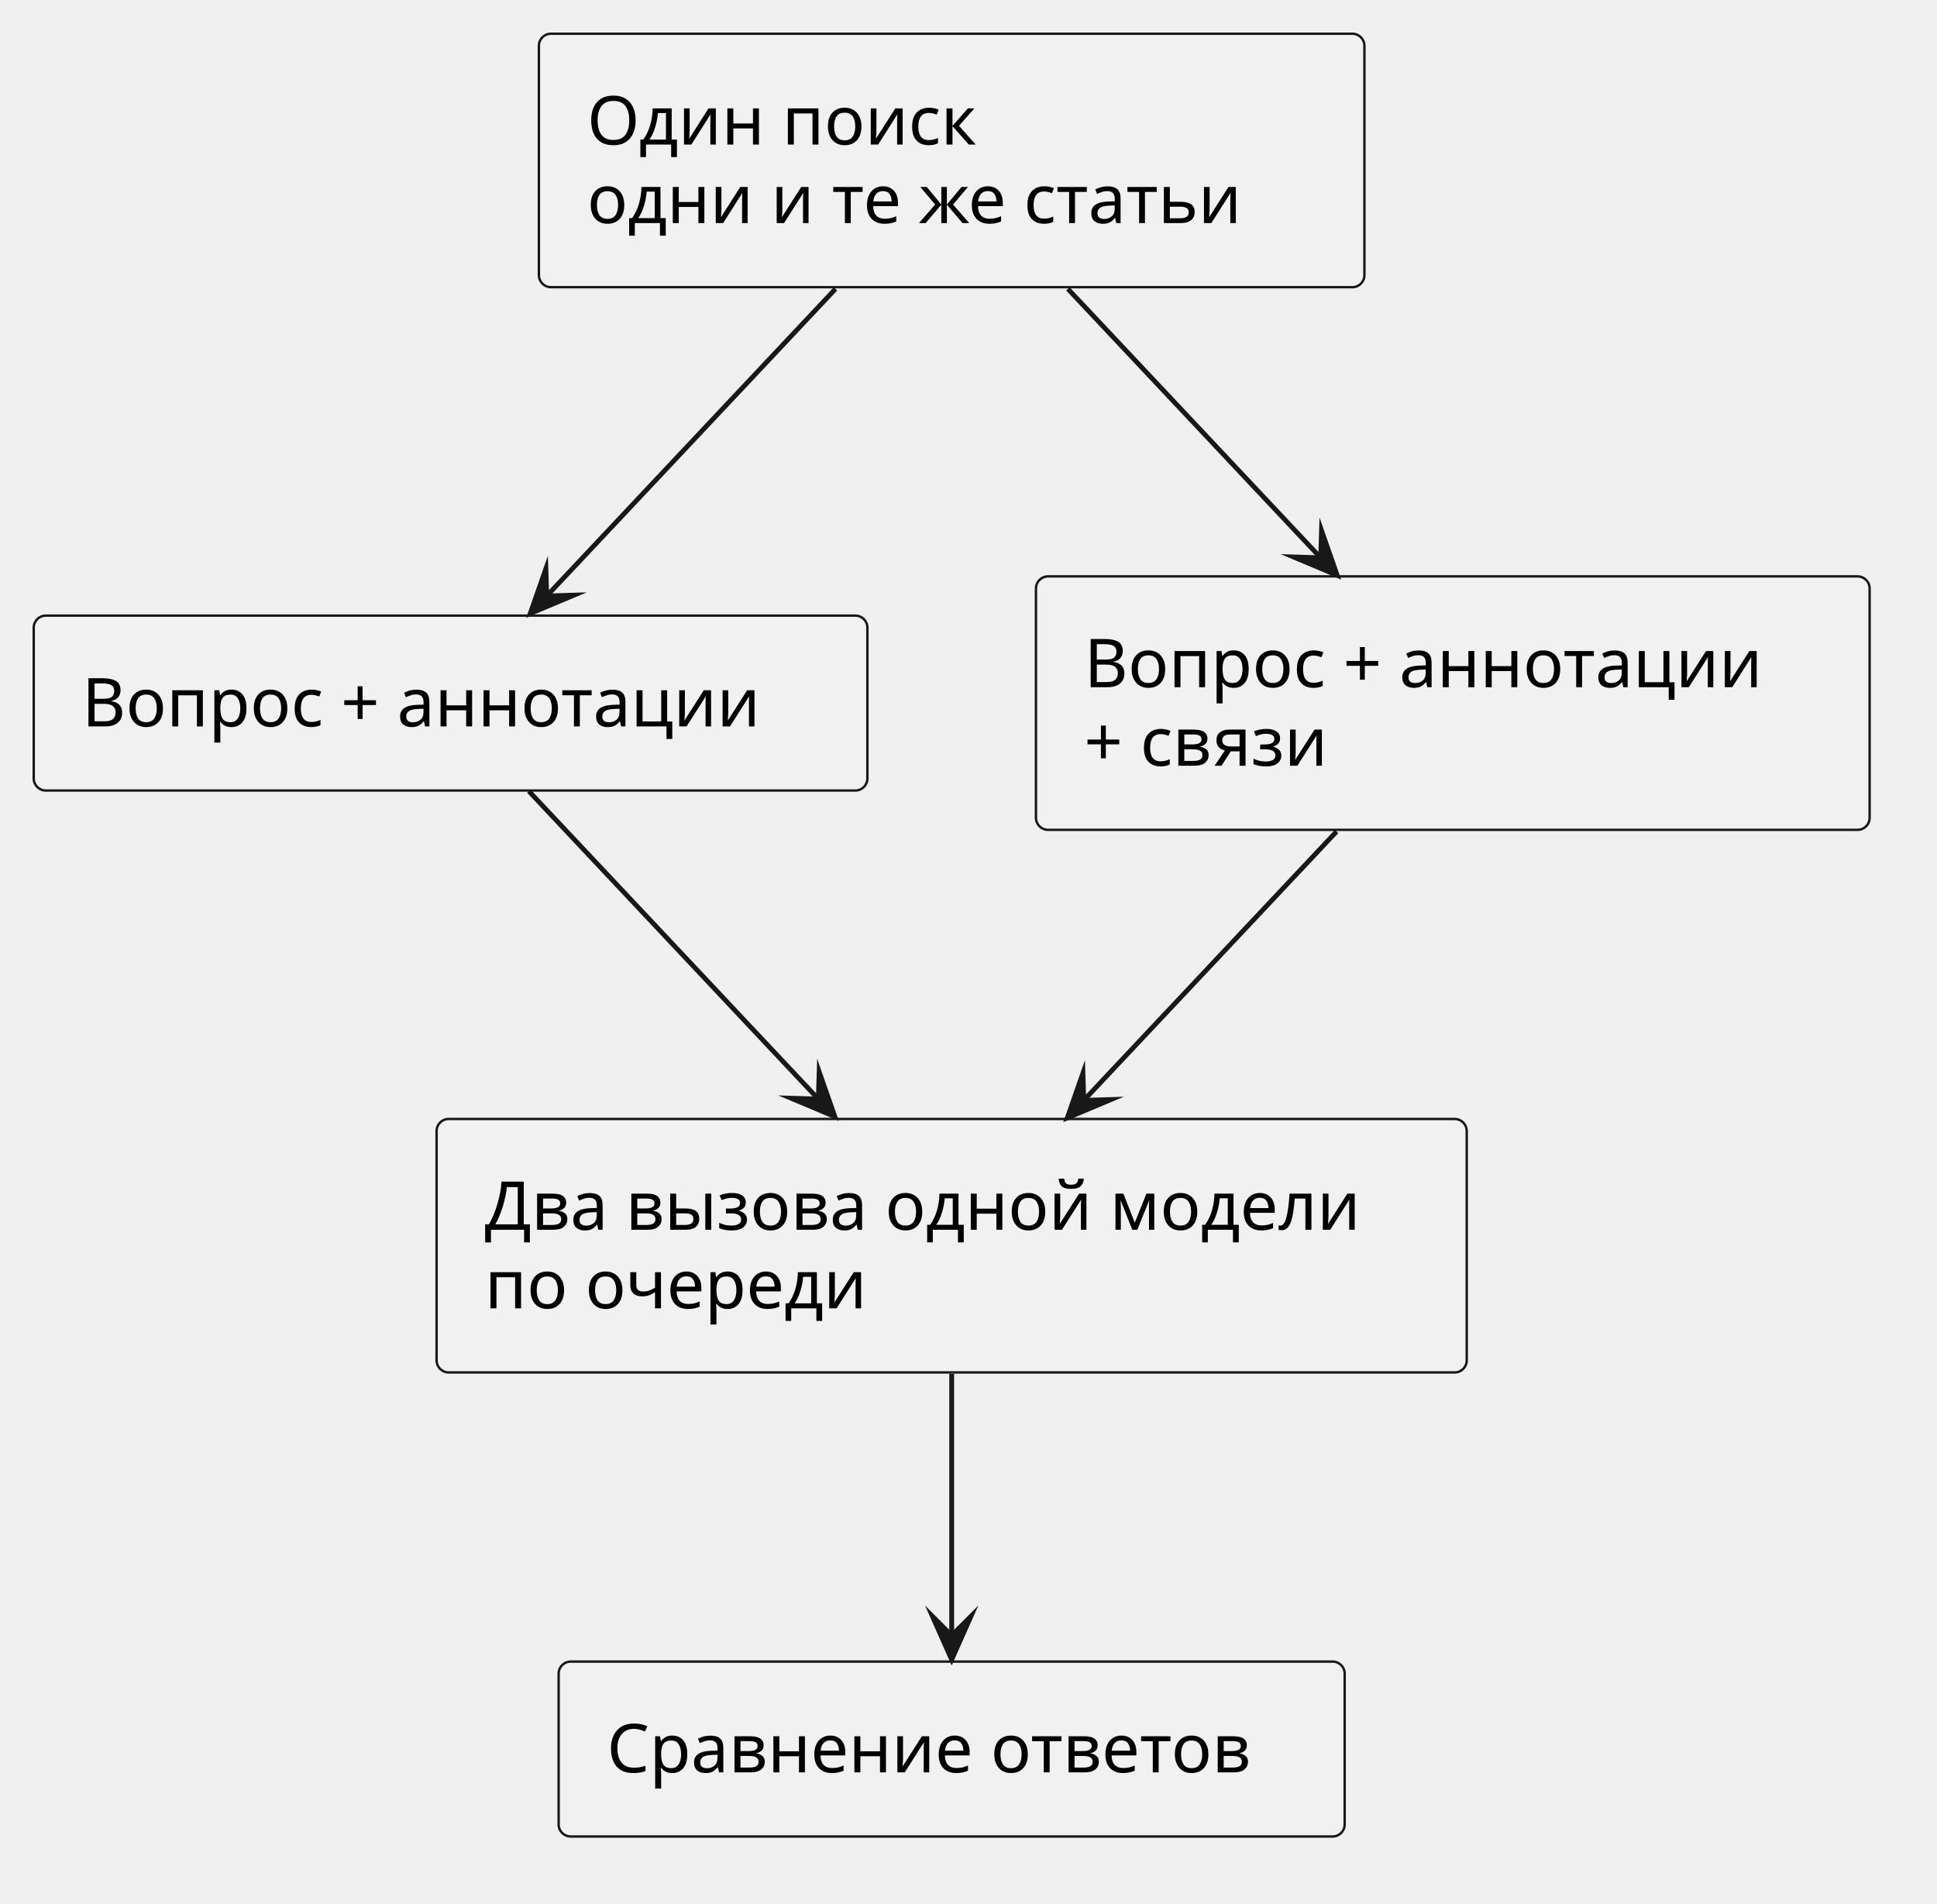
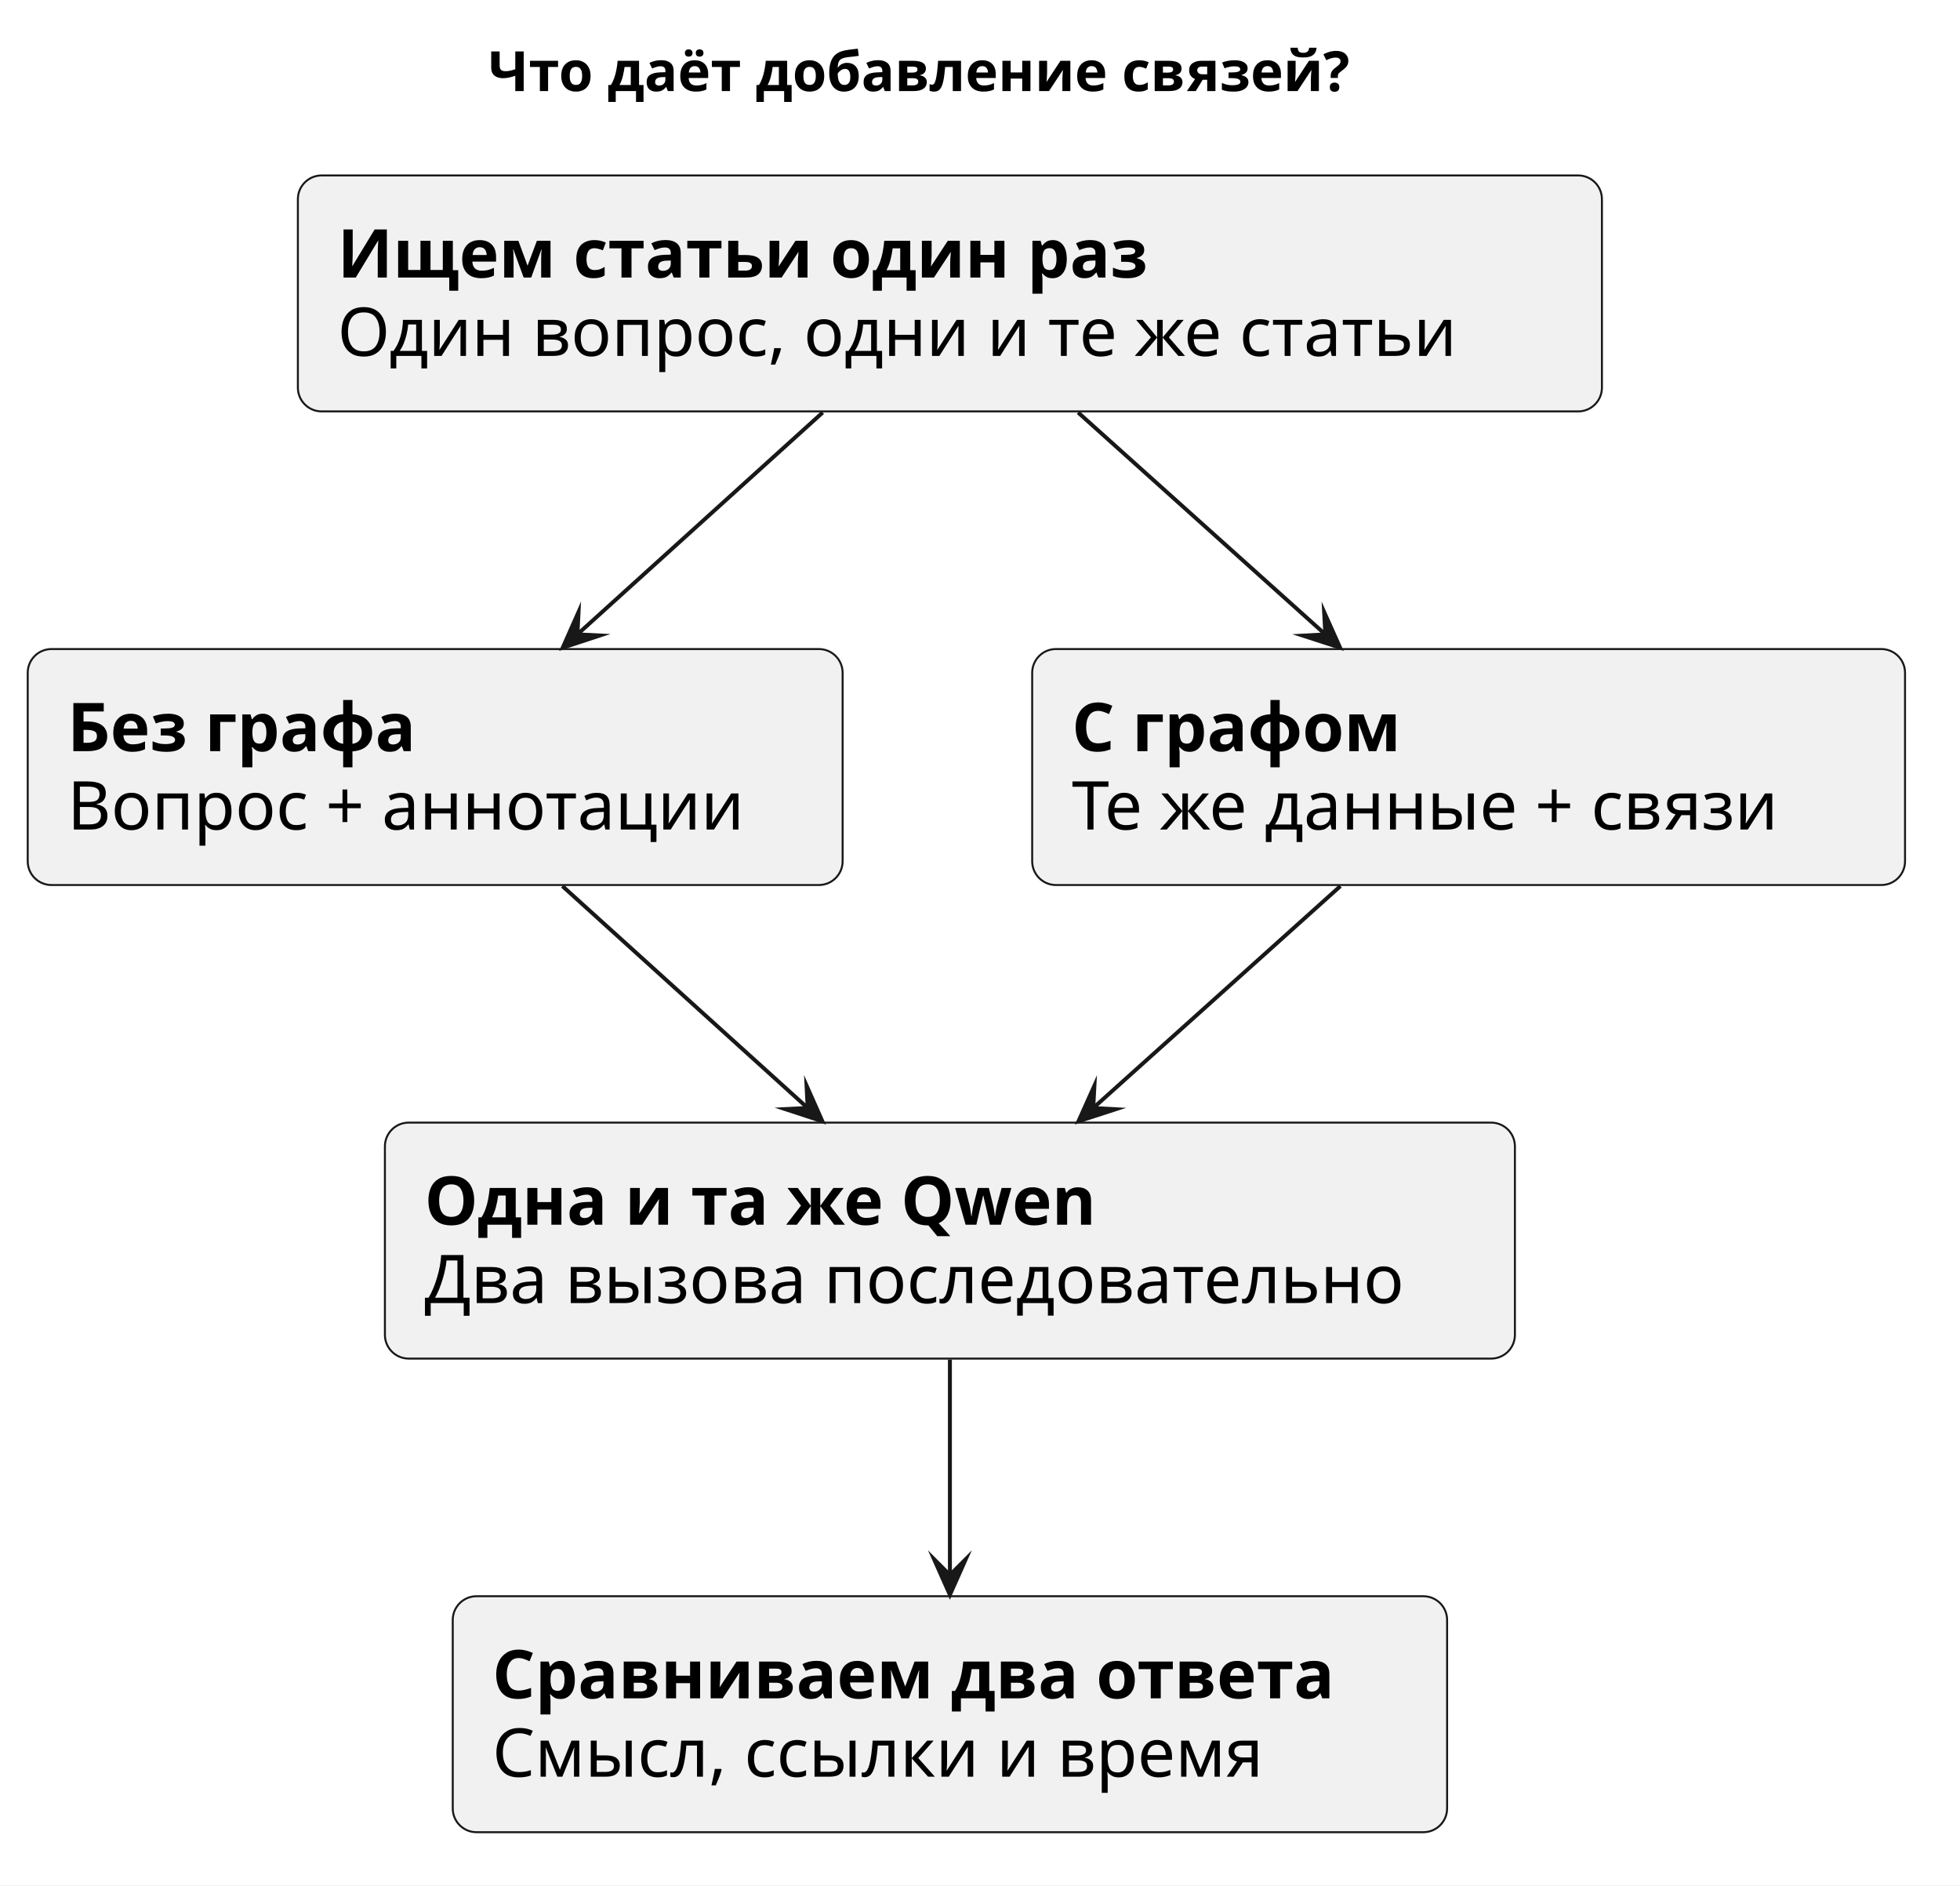
- <svg xmlns="http://www.w3.org/2000/svg" version="1.1" data-diagram-type="DESCRIPTION" style="width:402px;height:395px;background:#FFFFFF;" width="402px" height="395px" viewBox="0 0 402 395" zoomAndPan="magnify" preserveAspectRatio="none" contentStyleType="text/css">
+ <svg xmlns="http://www.w3.org/2000/svg" version="1.1" data-diagram-type="DESCRIPTION" style="width:495px;height:476px;background:#FFFFFF;" width="495px" height="476px" viewBox="0 0 495 476" zoomAndPan="magnify" preserveAspectRatio="none" contentStyleType="text/css">
  <defs />
+   <rect width="100%" height="100%" fill="white" />
  <g font-family="sans-serif" lengthAdjust="spacing">
-     <g class="entity" data-qualified-name="search" id="ent0001" data-source-line="2">
-       <rect x="111.84" y="7" width="171.327" height="52.594" fill="#F1F1F1" style="stroke:#181818;stroke-width:0.5;" rx="2.5" ry="2.5" />
-       <text x="121.84" y="29.995" fill="#000" font-size="14" textLength="86.372">Один поиск</text>
-       <text x="121.84" y="46.292" fill="#000" font-size="14" textLength="151.327">одни и те же статьи</text>
+     <g class="title" data-source-line="1">
+       <text x="123.323" y="22.995" fill="#000" font-size="14" textLength="241.473" font-weight="700">Что даёт добавление связей?</text>
    </g>
-     <g class="entity" data-qualified-name="plain" id="ent0002" data-source-line="3">
-       <rect x="7" y="127.74" width="173.016" height="36.297" fill="#F1F1F1" style="stroke:#181818;stroke-width:0.5;" rx="2.5" ry="2.5" />
-       <text x="17" y="150.735" fill="#000" font-size="14" textLength="153.016">Вопрос + аннотации</text>
+     <g class="entity" data-qualified-name="search" id="ent0001" data-source-line="8">
+       <rect x="75.23" y="44.297" width="329.337" height="59.578" fill="#F1F1F1" style="stroke:#181818;stroke-width:0.5;" rx="6" ry="6" />
+       <text x="85.23" y="70.077" fill="#000" font-size="17" textLength="222.702" font-weight="700">Ищем статьи один раз</text>
+       <text x="85.23" y="89.866" fill="#000" font-size="17" textLength="309.337">Один вопрос, одни и те же статьи</text>
    </g>
-     <g class="entity" data-qualified-name="enriched" id="ent0003" data-source-line="4">
-       <rect x="215" y="119.6" width="173.016" height="52.594" fill="#F1F1F1" style="stroke:#181818;stroke-width:0.5;" rx="2.5" ry="2.5" />
-       <text x="225" y="142.595" fill="#000" font-size="14" textLength="153.016">Вопрос + аннотации</text>
-       <text x="225" y="158.892" fill="#000" font-size="14" textLength="57.094">+ связи</text>
+     <g class="entity" data-qualified-name="plain" id="ent0002" data-source-line="9">
+       <rect x="7" y="163.877" width="205.805" height="59.578" fill="#F1F1F1" style="stroke:#181818;stroke-width:0.5;" rx="6" ry="6" />
+       <text x="17" y="189.657" fill="#000" font-size="17" textLength="101.145" font-weight="700">Без графа</text>
+       <text x="17" y="209.446" fill="#000" font-size="17" textLength="185.805">Вопрос + аннотации</text>
    </g>
-     <g class="entity" data-qualified-name="llm" id="ent0004" data-source-line="5">
-       <rect x="90.61" y="232.19" width="213.792" height="52.594" fill="#F1F1F1" style="stroke:#181818;stroke-width:0.5;" rx="2.5" ry="2.5" />
-       <text x="100.61" y="255.185" fill="#000" font-size="14" textLength="193.792">Два вызова одной модели</text>
-       <text x="100.61" y="271.482" fill="#000" font-size="14" textLength="83.897">по очереди</text>
+     <g class="entity" data-qualified-name="enriched" id="ent0003" data-source-line="10">
+       <rect x="260.68" y="163.877" width="220.439" height="59.578" fill="#F1F1F1" style="stroke:#181818;stroke-width:0.5;" rx="6" ry="6" />
+       <text x="270.68" y="189.657" fill="#000" font-size="17" textLength="93.359" font-weight="700">С графом</text>
+       <text x="270.68" y="209.446" fill="#000" font-size="17" textLength="200.439">Те же данные + связи</text>
    </g>
-     <g class="entity" data-qualified-name="compare" id="ent0005" data-source-line="6">
-       <rect x="115.94" y="344.78" width="163.131" height="36.297" fill="#F1F1F1" style="stroke:#181818;stroke-width:0.5;" rx="2.5" ry="2.5" />
-       <text x="125.94" y="367.775" fill="#000" font-size="14" textLength="143.131">Сравнение ответов</text>
+     <g class="entity" data-qualified-name="llm" id="ent0004" data-source-line="11">
+       <rect x="97.21" y="283.447" width="285.384" height="59.578" fill="#F1F1F1" style="stroke:#181818;stroke-width:0.5;" rx="6" ry="6" />
+       <text x="107.21" y="309.227" fill="#000" font-size="17" textLength="190.544" font-weight="700">Одна и та же Qwen</text>
+       <text x="107.21" y="329.016" fill="#000" font-size="17" textLength="265.384">Два вызова последовательно</text>
    </g>
-     <g class="link" data-entity-1="ent0001" data-entity-2="ent0002" id="lnk6" data-source-line="7" data-link-type="dependency">
-       <path d="M173.39,59.95 C153.95,80.62 130.546,105.508 113.466,123.668" style="stroke:#181818;stroke-width:1;" fill="none" id="search-to-plain" />
-       <polygon points="110.04,127.31,119.12,123.495,113.466,123.668,113.292,118.014,110.04,127.31" fill="#181818" style="stroke:#181818;stroke-width:1;stroke-linejoin:miter;stroke-miterlimit:10;" />
+     <g class="entity" data-qualified-name="compare" id="ent0005" data-source-line="12">
+       <rect x="114.34" y="403.027" width="251.127" height="59.578" fill="#F1F1F1" style="stroke:#181818;stroke-width:0.5;" rx="6" ry="6" />
+       <text x="124.34" y="428.807" fill="#000" font-size="17" textLength="231.127" font-weight="700">Сравниваем два ответа</text>
+       <text x="124.34" y="448.596" fill="#000" font-size="17" textLength="209.611">Смысл, ссылки и время</text>
    </g>
-     <g class="link" data-entity-1="ent0001" data-entity-2="ent0003" id="lnk7" data-source-line="8" data-link-type="dependency">
-       <path d="M221.63,59.95 C238.43,77.82 257.313,97.909 274.093,115.739" style="stroke:#181818;stroke-width:1;" fill="none" id="search-to-enriched" />
-       <polygon points="277.52,119.38,274.265,110.085,274.093,115.739,268.439,115.567,277.52,119.38" fill="#181818" style="stroke:#181818;stroke-width:1;stroke-linejoin:miter;stroke-miterlimit:10;" />
+     <g class="link" data-entity-1="ent0001" data-entity-2="ent0002" id="lnk6" data-source-line="14" data-link-type="dependency">
+       <path d="M207.77,104.147 C187.77,122.237 165.837,142.062 145.827,160.172" style="stroke:#181818;stroke-width:1;" fill="none" id="search-to-plain" />
+       <polygon points="142.12,163.527,151.477,160.453,145.827,160.172,146.109,154.522,142.12,163.527" fill="#181818" style="stroke:#181818;stroke-width:1;stroke-linejoin:miter;stroke-miterlimit:10;" />
    </g>
-     <g class="link" data-entity-1="ent0002" data-entity-2="ent0004" id="lnk8" data-source-line="9" data-link-type="dependency">
-       <path d="M109.76,164.17 C126.78,182.28 150.295,207.277 169.835,228.057" style="stroke:#181818;stroke-width:1;" fill="none" id="plain-to-llm" />
-       <polygon points="173.26,231.7,170.009,222.403,169.835,228.057,164.181,227.884,173.26,231.7" fill="#181818" style="stroke:#181818;stroke-width:1;stroke-linejoin:miter;stroke-miterlimit:10;" />
+     <g class="link" data-entity-1="ent0001" data-entity-2="ent0003" id="lnk7" data-source-line="15" data-link-type="dependency">
+       <path d="M272.28,104.147 C292.44,122.237 314.55,142.076 334.72,160.186" style="stroke:#181818;stroke-width:1;" fill="none" id="search-to-enriched" />
+       <polygon points="338.44,163.527,334.416,154.538,334.72,160.186,329.071,160.49,338.44,163.527" fill="#181818" style="stroke:#181818;stroke-width:1;stroke-linejoin:miter;stroke-miterlimit:10;" />
    </g>
-     <g class="link" data-entity-1="ent0003" data-entity-2="ent0004" id="lnk9" data-source-line="10" data-link-type="dependency">
-       <path d="M277.39,172.54 C260.59,190.41 241.696,210.498 224.926,228.328" style="stroke:#181818;stroke-width:1;" fill="none" id="enriched-to-llm" />
-       <polygon points="221.5,231.97,230.58,228.155,224.926,228.328,224.752,222.674,221.5,231.97" fill="#181818" style="stroke:#181818;stroke-width:1;stroke-linejoin:miter;stroke-miterlimit:10;" />
+     <g class="link" data-entity-1="ent0002" data-entity-2="ent0004" id="lnk8" data-source-line="16" data-link-type="dependency">
+       <path d="M142.04,223.727 C162.04,241.817 183.962,261.643 203.982,279.753" style="stroke:#181818;stroke-width:1;" fill="none" id="plain-to-llm" />
+       <polygon points="207.69,283.107,203.699,274.103,203.982,279.753,198.332,280.036,207.69,283.107" fill="#181818" style="stroke:#181818;stroke-width:1;stroke-linejoin:miter;stroke-miterlimit:10;" />
    </g>
-     <g class="link" data-entity-1="ent0004" data-entity-2="ent0005" id="lnk10" data-source-line="11" data-link-type="dependency">
-       <path d="M197.51,285.07 C197.51,303.56 197.51,323.06 197.51,339.38" style="stroke:#181818;stroke-width:1;" fill="none" id="llm-to-compare" />
-       <polygon points="197.51,344.38,201.51,335.38,197.51,339.38,193.51,335.38,197.51,344.38" fill="#181818" style="stroke:#181818;stroke-width:1;stroke-linejoin:miter;stroke-miterlimit:10;" />
+     <g class="link" data-entity-1="ent0003" data-entity-2="ent0004" id="lnk9" data-source-line="17" data-link-type="dependency">
+       <path d="M338.52,223.727 C318.37,241.817 296.26,261.656 276.09,279.766" style="stroke:#181818;stroke-width:1;" fill="none" id="enriched-to-llm" />
+       <polygon points="272.37,283.107,281.739,280.07,276.09,279.766,276.394,274.118,272.37,283.107" fill="#181818" style="stroke:#181818;stroke-width:1;stroke-linejoin:miter;stroke-miterlimit:10;" />
+     </g>
+     <g class="link" data-entity-1="ent0004" data-entity-2="ent0005" id="lnk10" data-source-line="18" data-link-type="dependency">
+       <path d="M239.9,343.307 C239.9,361.397 239.9,379.577 239.9,397.677" style="stroke:#181818;stroke-width:1;" fill="none" id="llm-to-compare" />
+       <polygon points="239.9,402.677,243.9,393.677,239.9,397.677,235.9,393.677,239.9,402.677" fill="#181818" style="stroke:#181818;stroke-width:1;stroke-linejoin:miter;stroke-miterlimit:10;" />
    </g>
  </g>
</svg>
